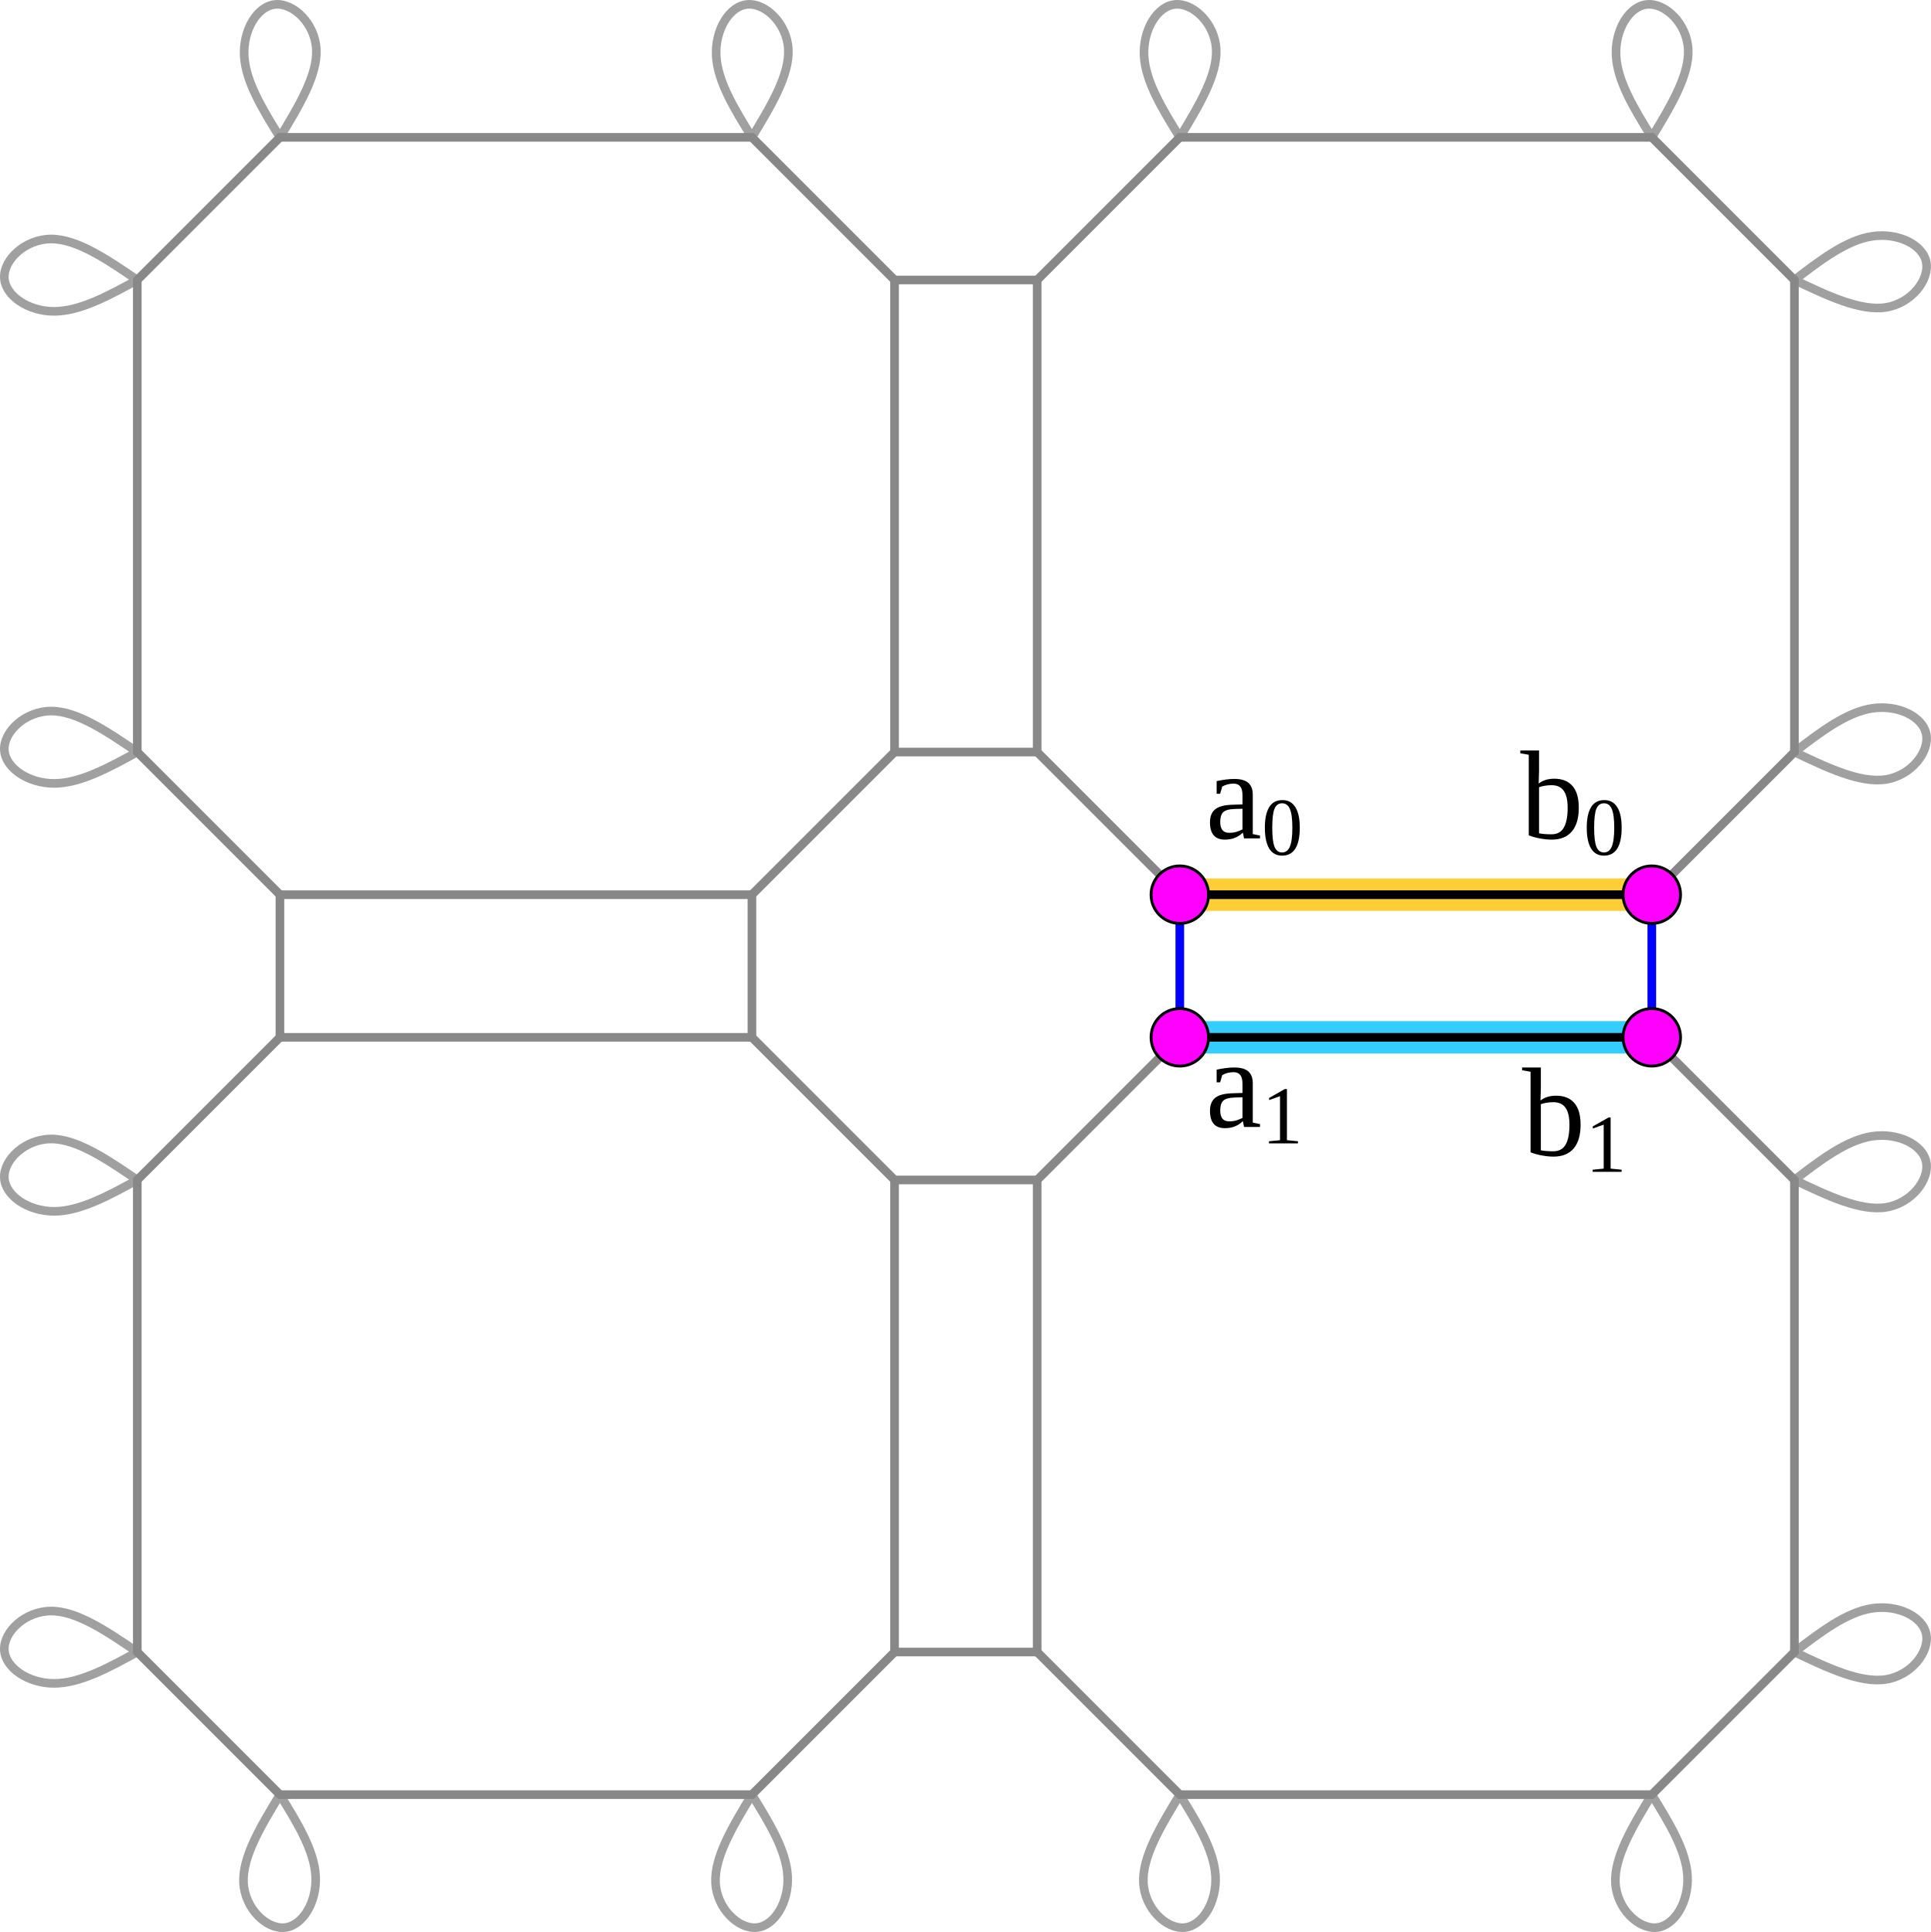
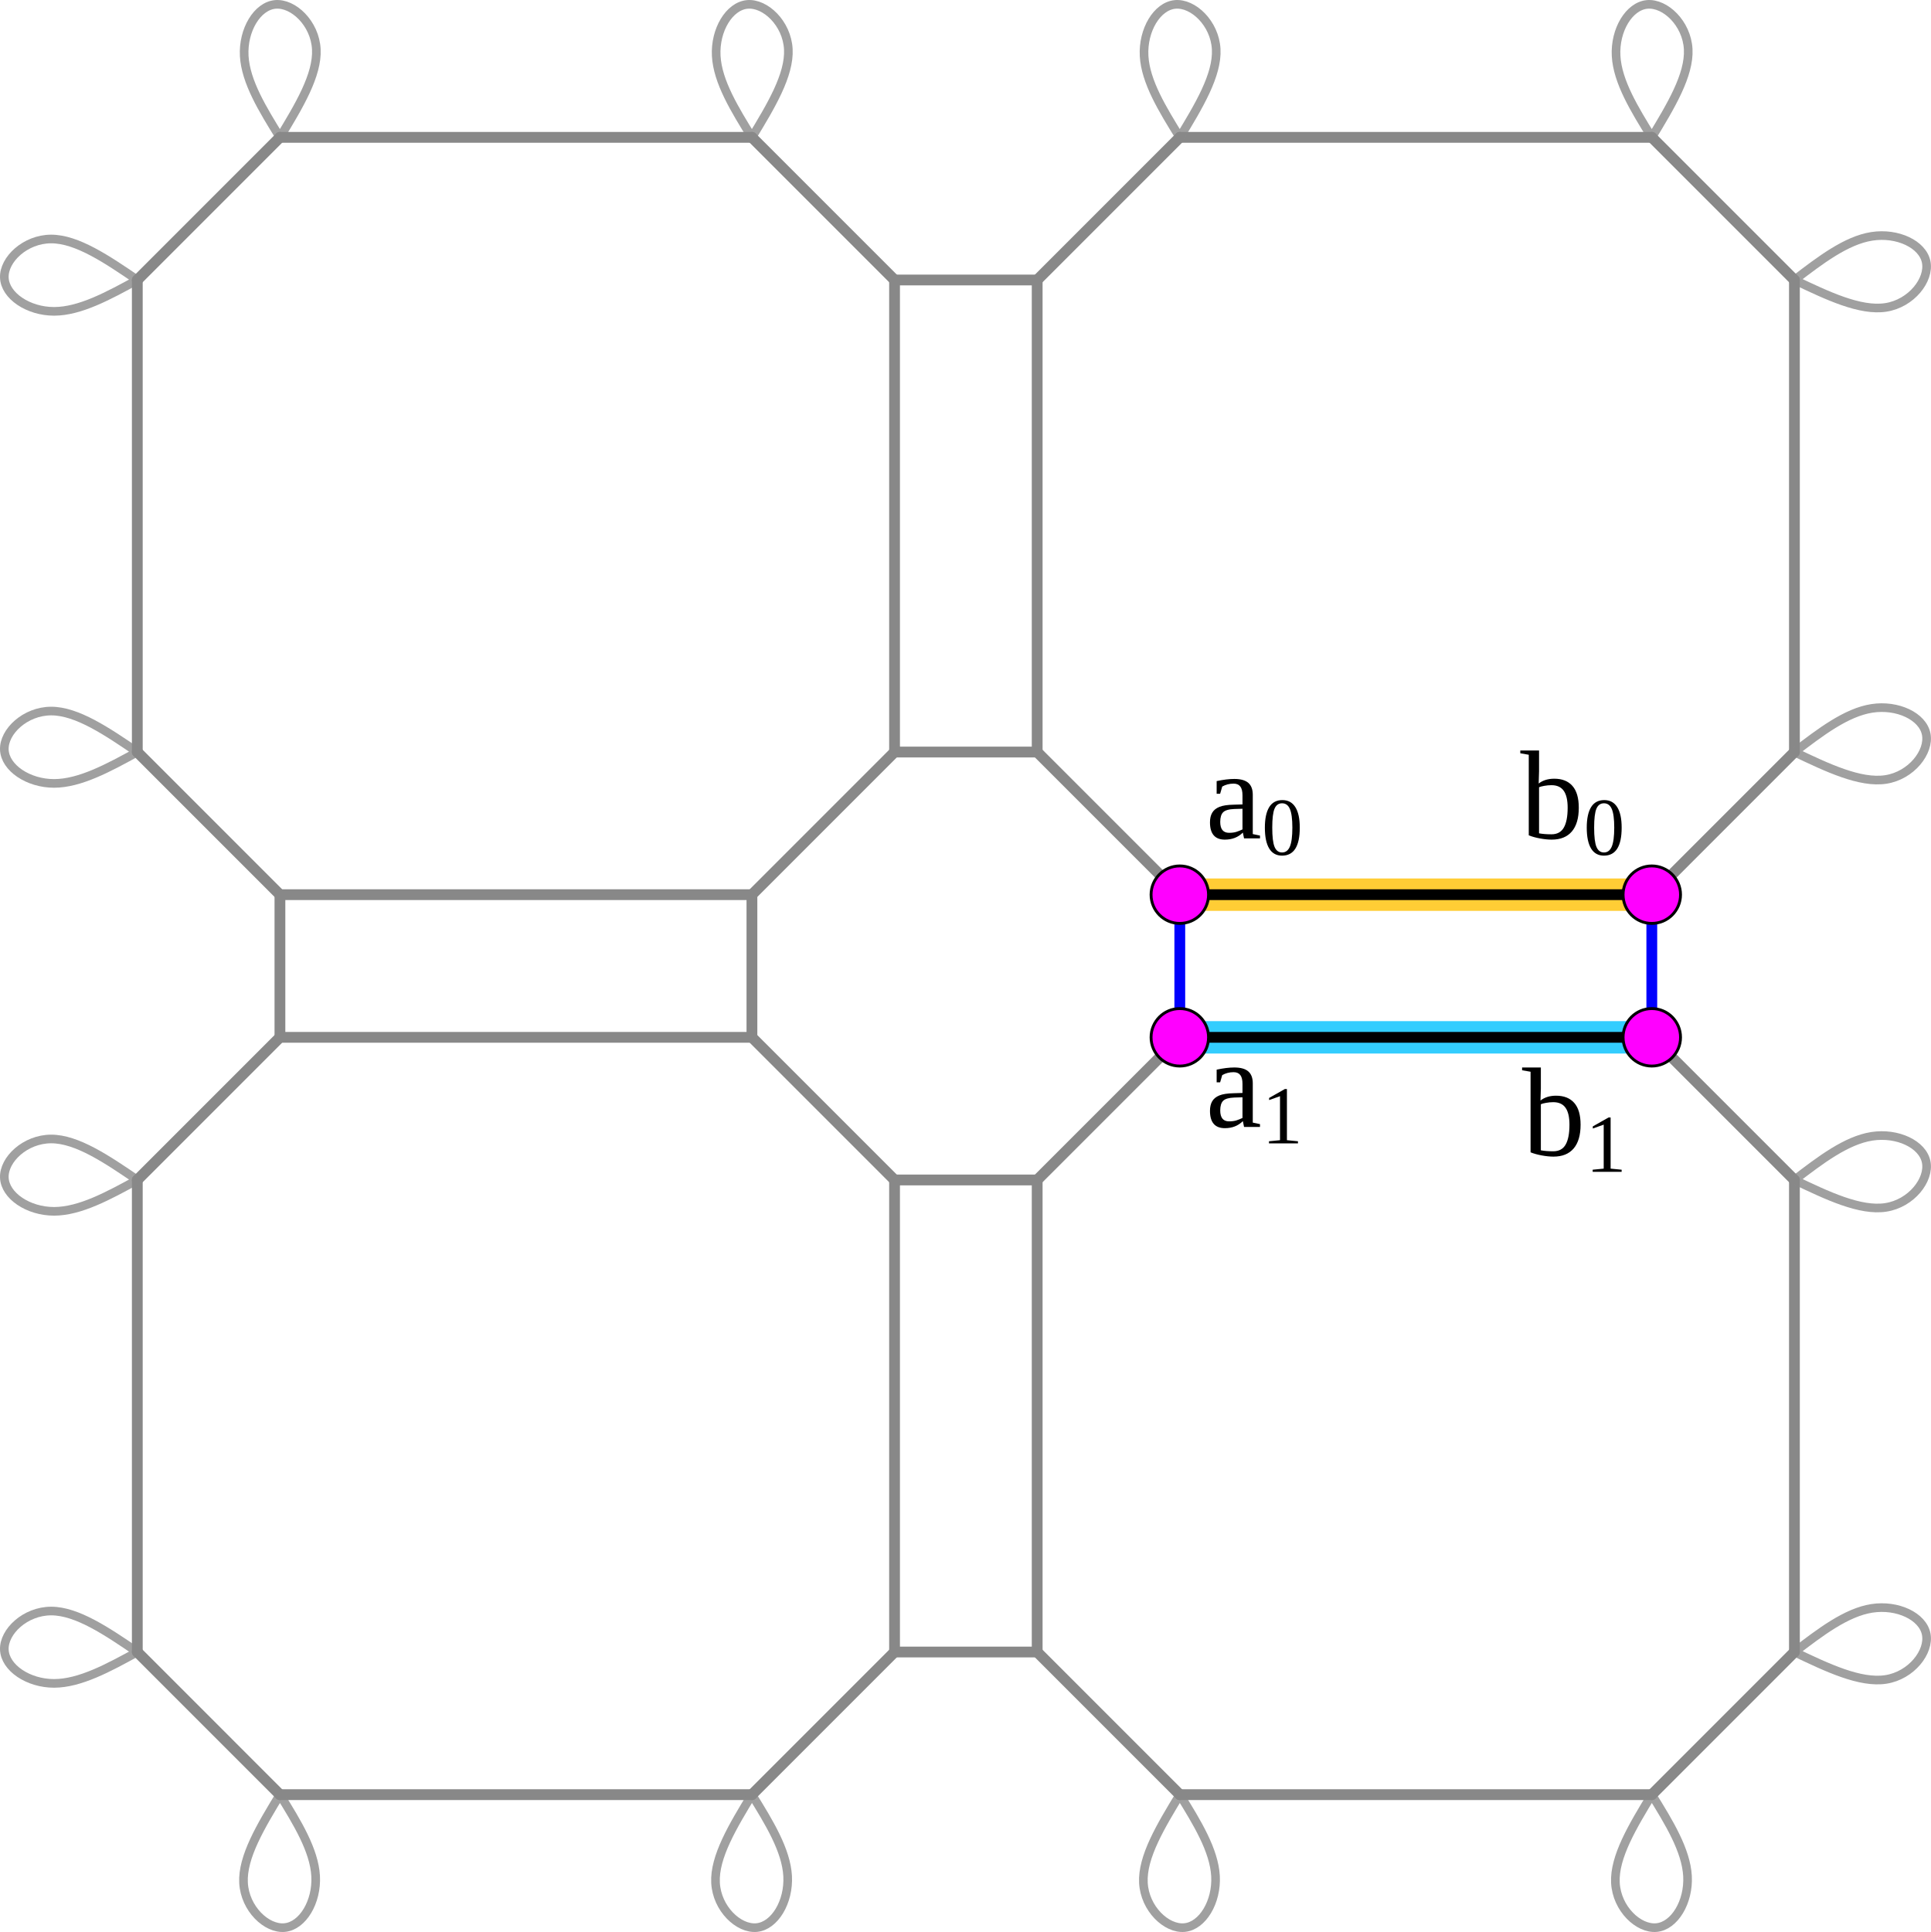
<svg xmlns="http://www.w3.org/2000/svg" width="894.54" height="894.917" version="1.1" id="svg21991">
  <defs id="defs21995">
    </defs>
  <style id="style">
		.arc0 {
			fill:none;
			fill-rule:evenodd;
			stroke:black;
			stroke-width:4;
			stroke-linecap:round;
			stroke-linejoin:round;
			stroke-opacity:1;
		}
		.arc1 {
			fill:none;
			fill-rule:evenodd;
			stroke:red;
			stroke-width:4;
			stroke-linecap:round;
			stroke-linejoin:round;
			stroke-opacity:1;
		}
		.arc2 {
			fill:none;
			fill-rule:evenodd;
			stroke:blue;
			stroke-width:4;
			stroke-linecap:round;
			stroke-linejoin:round;
			stroke-opacity:1;
		}
		.arc3 {
			fill:none;
			fill-rule:evenodd;
			stroke:green;
			stroke-width:4;
			stroke-linecap:round;
			stroke-linejoin:round;
			stroke-opacity:1;
		}
		.topological-dart {
			fill:#000000;
			stroke:#000000;
			stroke-width:0;
			stroke-linecap:round;
			stroke-linejoin:round;
			stroke-dasharray:none;
			paint-order:markers fill stroke;
		}
	</style>
-   <line class="arc1" id="link0_@1_1" x1="63.609" y1="765.227" x2="129.681" y2="831.299" style="stroke:#888888;stroke-opacity:1" />
-   <line class="arc0" id="link0_@0_7" x1="63.609" y1="765.227" x2="63.609" y2="546.567" style="stroke:#888888;stroke-opacity:1" />
-   <line class="arc0" id="link1_@0_2" x1="129.681" y1="831.299" x2="348.341" y2="831.299" style="stroke:#888888;stroke-opacity:1" />
-   <line class="arc1" id="link2_@1_12" x1="348.341" y1="831.299" x2="414.414" y2="765.227" style="stroke:#888888;stroke-opacity:1" />
-   <line class="arc1" id="link3_@1_5" x1="414.414" y1="546.567" x2="348.341" y2="480.495" style="stroke:#888888;stroke-opacity:1" />
-   <line class="arc2" id="link3_@2_8" x1="414.414" y1="546.567" x2="480.486" y2="546.567" style="stroke:#888888;stroke-opacity:1" />
-   <line class="arc0" id="link3_@0_12" x1="414.414" y1="546.567" x2="414.414" y2="765.227" style="stroke:#888888;stroke-opacity:1" />
-   <line class="arc1" id="link4_@1_13" x1="480.486" y1="765.227" x2="546.558" y2="831.299" style="stroke:#888888;stroke-opacity:1" />
-   <line class="arc2" id="link4_@2_12" x1="480.486" y1="765.227" x2="414.414" y2="765.227" style="stroke:#888888;stroke-opacity:1" />
-   <line class="arc0" id="link4_@0_8" x1="480.486" y1="765.227" x2="480.486" y2="546.567" style="stroke:#888888;stroke-opacity:1" />
-   <line class="arc2" id="link5_@2_20" x1="348.341" y1="480.495" x2="348.341" y2="414.423" style="stroke:#888888;stroke-opacity:1" />
-   <line class="arc0" id="link5_@0_6" x1="348.341" y1="480.495" x2="129.681" y2="480.495" style="stroke:#888888;stroke-opacity:1" />
-   <line class="arc1" id="link6_@1_7" x1="129.681" y1="480.495" x2="63.609" y2="546.567" style="stroke:#888888;stroke-opacity:1" />
-   <line class="arc2" id="link6_@2_16" x1="129.681" y1="480.495" x2="129.681" y2="414.423" style="stroke:#888888;stroke-opacity:1" />
-   <line class="arc1" id="link8_@1_9" x1="480.486" y1="546.567" x2="546.558" y2="480.495" style="stroke:#888888;stroke-opacity:1" />
-   <line class="arc2" id="link9_@2_25" x1="546.558" y1="480.495" x2="546.558" y2="414.423" style="stroke:#0000fd;stroke-opacity:1" />
+   <line class="arc1" id="link0_@1_1" x1="63.609" y1="765.227" x2="129.681" y2="831.299" style="stroke:#888888;stroke-opacity:1;stroke-width:5;stroke-dasharray:none" />
+   <line class="arc0" id="link0_@0_7" x1="63.609" y1="765.227" x2="63.609" y2="546.567" style="stroke:#888888;stroke-opacity:1;stroke-width:5;stroke-dasharray:none" />
+   <line class="arc0" id="link1_@0_2" x1="129.681" y1="831.299" x2="348.341" y2="831.299" style="stroke:#888888;stroke-opacity:1;stroke-width:5;stroke-dasharray:none" />
+   <line class="arc1" id="link2_@1_12" x1="348.341" y1="831.299" x2="414.414" y2="765.227" style="stroke:#888888;stroke-opacity:1;stroke-width:5;stroke-dasharray:none" />
+   <line class="arc1" id="link3_@1_5" x1="414.414" y1="546.567" x2="348.341" y2="480.495" style="stroke:#888888;stroke-opacity:1;stroke-width:5;stroke-dasharray:none" />
+   <line class="arc2" id="link3_@2_8" x1="414.414" y1="546.567" x2="480.486" y2="546.567" style="stroke:#888888;stroke-opacity:1;stroke-width:5;stroke-dasharray:none" />
+   <line class="arc0" id="link3_@0_12" x1="414.414" y1="546.567" x2="414.414" y2="765.227" style="stroke:#888888;stroke-opacity:1;stroke-width:5;stroke-dasharray:none" />
+   <line class="arc1" id="link4_@1_13" x1="480.486" y1="765.227" x2="546.558" y2="831.299" style="stroke:#888888;stroke-opacity:1;stroke-width:5;stroke-dasharray:none" />
+   <line class="arc2" id="link4_@2_12" x1="480.486" y1="765.227" x2="414.414" y2="765.227" style="stroke:#888888;stroke-opacity:1;stroke-width:5;stroke-dasharray:none" />
+   <line class="arc0" id="link4_@0_8" x1="480.486" y1="765.227" x2="480.486" y2="546.567" style="stroke:#888888;stroke-opacity:1;stroke-width:5;stroke-dasharray:none" />
+   <line class="arc2" id="link5_@2_20" x1="348.341" y1="480.495" x2="348.341" y2="414.423" style="stroke:#888888;stroke-opacity:1;stroke-width:5;stroke-dasharray:none" />
+   <line class="arc0" id="link5_@0_6" x1="348.341" y1="480.495" x2="129.681" y2="480.495" style="stroke:#888888;stroke-opacity:1;stroke-width:5;stroke-dasharray:none" />
+   <line class="arc1" id="link6_@1_7" x1="129.681" y1="480.495" x2="63.609" y2="546.567" style="stroke:#888888;stroke-opacity:1;stroke-width:5;stroke-dasharray:none" />
+   <line class="arc2" id="link6_@2_16" x1="129.681" y1="480.495" x2="129.681" y2="414.423" style="stroke:#888888;stroke-opacity:1;stroke-width:5;stroke-dasharray:none" />
+   <line class="arc1" id="link8_@1_9" x1="480.486" y1="546.567" x2="546.558" y2="480.495" style="stroke:#888888;stroke-opacity:1;stroke-width:5;stroke-dasharray:none" />
+   <line class="arc2" id="link9_@2_25" x1="546.558" y1="480.495" x2="546.558" y2="414.423" style="stroke:#0000fd;stroke-opacity:1;stroke-width:5;stroke-dasharray:none" />
  <path style="fill:#00c0ff;fill-opacity:0.8;stroke:#00c0fe;stroke-width:15;stroke-linecap:round;stroke-linejoin:round;stroke-opacity:0.8;stop-color:#000000" d="M 546.558,480.495 H 765.218" id="path23571" />
-   <line class="arc0" id="link9_@0_10" x1="546.558" y1="480.495" x2="765.218" y2="480.495" style="stroke:#000002;stroke-opacity:1" />
+   <line class="arc0" id="link9_@0_10" x1="546.558" y1="480.495" x2="765.218" y2="480.495" style="stroke:#000002;stroke-opacity:1;stroke-width:5;stroke-dasharray:none" />
  <circle id="dart9" cx="546.558" cy="480.495" r="13.31" stroke="black" fill="#000000" style="stroke:#000002;stroke-width:1.331;stroke-opacity:1;fill:#ff00ff;fill-opacity:1" />
-   <line class="arc1" id="link10_@1_11" x1="765.218" y1="480.495" x2="831.29" y2="546.567" style="stroke:#888888;stroke-opacity:1" />
-   <line class="arc2" id="link10_@2_26" x1="765.218" y1="480.495" x2="765.218" y2="414.423" style="stroke:#0000fd;stroke-opacity:1" />
+   <line class="arc1" id="link10_@1_11" x1="765.218" y1="480.495" x2="831.29" y2="546.567" style="stroke:#888888;stroke-opacity:1;stroke-width:5;stroke-dasharray:none" />
+   <line class="arc2" id="link10_@2_26" x1="765.218" y1="480.495" x2="765.218" y2="414.423" style="stroke:#0000fd;stroke-opacity:1;stroke-width:5;stroke-dasharray:none" />
  <circle id="dart10" cx="765.218" cy="480.495" r="13.31" stroke="black" fill="#000000" style="stroke:#000002;stroke-width:1.331;stroke-opacity:1;fill:#ff00ff;fill-opacity:1" />
-   <line class="arc0" id="link11_@0_15" x1="831.29" y1="546.567" x2="831.29" y2="765.227" style="stroke:#888888;stroke-opacity:1" />
-   <line class="arc0" id="link13_@0_14" x1="546.558" y1="831.299" x2="765.218" y2="831.299" style="stroke:#888888;stroke-opacity:1" />
-   <line class="arc1" id="link14_@1_15" x1="765.218" y1="831.299" x2="831.29" y2="765.227" style="stroke:#888888;stroke-opacity:1" />
-   <line class="arc1" id="link16_@1_17" x1="129.681" y1="414.423" x2="63.609" y2="348.35" style="stroke:#888888;stroke-opacity:1" />
-   <line class="arc0" id="link16_@0_20" x1="129.681" y1="414.423" x2="348.341" y2="414.423" style="stroke:#888888;stroke-opacity:1" />
-   <line class="arc0" id="link17_@0_18" x1="63.609" y1="348.35" x2="63.609" y2="129.69" style="stroke:#888888;stroke-opacity:1" />
-   <line class="arc1" id="link18_@1_19" x1="63.609" y1="129.69" x2="129.681" y2="63.618" style="stroke:#888888;stroke-opacity:1" />
-   <line class="arc0" id="link19_@0_23" x1="129.681" y1="63.618" x2="348.341" y2="63.618" style="stroke:#888888;stroke-opacity:1" />
-   <line class="arc1" id="link20_@1_21" x1="348.341" y1="414.423" x2="414.414" y2="348.35" style="stroke:#888888;stroke-opacity:1" />
-   <line class="arc2" id="link21_@2_24" x1="414.414" y1="348.35" x2="480.486" y2="348.35" style="stroke:#888888;stroke-opacity:1" />
-   <line class="arc0" id="link21_@0_22" x1="414.414" y1="348.35" x2="414.414" y2="129.69" style="stroke:#888888;stroke-opacity:1" />
-   <line class="arc1" id="link22_@1_23" x1="414.414" y1="129.69" x2="348.341" y2="63.618" style="stroke:#888888;stroke-opacity:1" />
-   <line class="arc2" id="link22_@2_28" x1="414.414" y1="129.69" x2="480.486" y2="129.69" style="stroke:#888888;stroke-opacity:1" />
-   <line class="arc1" id="link24_@1_25" x1="480.486" y1="348.35" x2="546.558" y2="414.423" style="stroke:#888888;stroke-opacity:1" />
-   <line class="arc0" id="link24_@0_28" x1="480.486" y1="348.35" x2="480.486" y2="129.69" style="stroke:#888888;stroke-opacity:1" />
+   <line class="arc0" id="link11_@0_15" x1="831.29" y1="546.567" x2="831.29" y2="765.227" style="stroke:#888888;stroke-opacity:1;stroke-width:5;stroke-dasharray:none" />
+   <line class="arc0" id="link13_@0_14" x1="546.558" y1="831.299" x2="765.218" y2="831.299" style="stroke:#888888;stroke-opacity:1;stroke-width:5;stroke-dasharray:none" />
+   <line class="arc1" id="link14_@1_15" x1="765.218" y1="831.299" x2="831.29" y2="765.227" style="stroke:#888888;stroke-opacity:1;stroke-width:5;stroke-dasharray:none" />
+   <line class="arc1" id="link16_@1_17" x1="129.681" y1="414.423" x2="63.609" y2="348.35" style="stroke:#888888;stroke-opacity:1;stroke-width:5;stroke-dasharray:none" />
+   <line class="arc0" id="link16_@0_20" x1="129.681" y1="414.423" x2="348.341" y2="414.423" style="stroke:#888888;stroke-opacity:1;stroke-width:5;stroke-dasharray:none" />
+   <line class="arc0" id="link17_@0_18" x1="63.609" y1="348.35" x2="63.609" y2="129.69" style="stroke:#888888;stroke-opacity:1;stroke-width:5;stroke-dasharray:none" />
+   <line class="arc1" id="link18_@1_19" x1="63.609" y1="129.69" x2="129.681" y2="63.618" style="stroke:#888888;stroke-opacity:1;stroke-width:5;stroke-dasharray:none" />
+   <line class="arc0" id="link19_@0_23" x1="129.681" y1="63.618" x2="348.341" y2="63.618" style="stroke:#888888;stroke-opacity:1;stroke-width:5;stroke-dasharray:none" />
+   <line class="arc1" id="link20_@1_21" x1="348.341" y1="414.423" x2="414.414" y2="348.35" style="stroke:#888888;stroke-opacity:1;stroke-width:5;stroke-dasharray:none" />
+   <line class="arc2" id="link21_@2_24" x1="414.414" y1="348.35" x2="480.486" y2="348.35" style="stroke:#888888;stroke-opacity:1;stroke-width:5;stroke-dasharray:none" />
+   <line class="arc0" id="link21_@0_22" x1="414.414" y1="348.35" x2="414.414" y2="129.69" style="stroke:#888888;stroke-opacity:1;stroke-width:5;stroke-dasharray:none" />
+   <line class="arc1" id="link22_@1_23" x1="414.414" y1="129.69" x2="348.341" y2="63.618" style="stroke:#888888;stroke-opacity:1;stroke-width:5;stroke-dasharray:none" />
+   <line class="arc2" id="link22_@2_28" x1="414.414" y1="129.69" x2="480.486" y2="129.69" style="stroke:#888888;stroke-opacity:1;stroke-width:5;stroke-dasharray:none" />
+   <line class="arc1" id="link24_@1_25" x1="480.486" y1="348.35" x2="546.558" y2="414.423" style="stroke:#888888;stroke-opacity:1;stroke-width:5;stroke-dasharray:none" />
+   <line class="arc0" id="link24_@0_28" x1="480.486" y1="348.35" x2="480.486" y2="129.69" style="stroke:#888888;stroke-opacity:1;stroke-width:5;stroke-dasharray:none" />
  <path style="fill:#00c0ff;fill-opacity:0.8;stroke:#ffc003;stroke-width:15;stroke-linecap:round;stroke-linejoin:round;stroke-opacity:0.8;stop-color:#000000" d="M 546.558,414.423 H 765.218" id="path23299" />
-   <line class="arc0" id="link25_@0_26" x1="546.558" y1="414.423" x2="765.218" y2="414.423" style="stroke:#000000;stroke-opacity:1" />
+   <line class="arc0" id="link25_@0_26" x1="546.558" y1="414.423" x2="765.218" y2="414.423" style="stroke:#000000;stroke-opacity:1;stroke-width:5;stroke-dasharray:none" />
  <circle id="dart25" cx="546.558" cy="414.423" r="13.31" stroke="black" fill="#000000" style="stroke:#000002;stroke-width:1.331;stroke-opacity:1;fill:#ff00ff;fill-opacity:1" />
-   <line class="arc1" id="link26_@1_27" x1="765.218" y1="414.423" x2="831.29" y2="348.35" style="stroke:#888888;stroke-opacity:1" />
+   <line class="arc1" id="link26_@1_27" x1="765.218" y1="414.423" x2="831.29" y2="348.35" style="stroke:#888888;stroke-opacity:1;stroke-width:5;stroke-dasharray:none" />
  <circle id="dart26" cx="765.218" cy="414.423" r="13.31" stroke="black" fill="#000000" style="stroke:#000002;stroke-width:1.331;stroke-opacity:1;fill:#ff00ff;fill-opacity:1" />
-   <line class="arc0" id="link27_@0_31" x1="831.29" y1="348.35" x2="831.29" y2="129.69" style="stroke:#888888;stroke-opacity:1" />
-   <line class="arc1" id="link28_@1_29" x1="480.486" y1="129.69" x2="546.558" y2="63.618" style="stroke:#888888;stroke-opacity:1" />
-   <line class="arc0" id="link29_@0_30" x1="546.558" y1="63.618" x2="765.218" y2="63.618" style="stroke:#888888;stroke-opacity:1" />
-   <line class="arc1" id="link30_@1_31" x1="765.218" y1="63.618" x2="831.29" y2="129.69" style="stroke:#888888;stroke-opacity:1" />
+   <line class="arc0" id="link27_@0_31" x1="831.29" y1="348.35" x2="831.29" y2="129.69" style="stroke:#888888;stroke-opacity:1;stroke-width:5;stroke-dasharray:none" />
+   <line class="arc1" id="link28_@1_29" x1="480.486" y1="129.69" x2="546.558" y2="63.618" style="stroke:#888888;stroke-opacity:1;stroke-width:5;stroke-dasharray:none" />
+   <line class="arc0" id="link29_@0_30" x1="546.558" y1="63.618" x2="765.218" y2="63.618" style="stroke:#888888;stroke-opacity:1;stroke-width:5;stroke-dasharray:none" />
+   <line class="arc1" id="link30_@1_31" x1="765.218" y1="63.618" x2="831.29" y2="129.69" style="stroke:#888888;stroke-opacity:1;stroke-width:5;stroke-dasharray:none" />
  <path style="fill:none;fill-opacity:1;stroke:#888888;stroke-width:4;stroke-linecap:round;stroke-linejoin:bevel;stroke-dasharray:none;stroke-dashoffset:0;stroke-opacity:0.8;stop-color:#000000" d="m 831.29,348.35 c 15.236,7.268 30.473,14.536 42.329,12.701 11.856,-1.835 20.33,-12.774 18.718,-21.005 -1.612,-8.231 -13.308,-13.753 -25.163,-11.917 -11.855,1.836 -23.87,11.028 -35.884,20.22" id="path11686-7-4-7-9-2-4-5" />
  <path style="fill:none;fill-opacity:1;stroke:#888888;stroke-width:4;stroke-linecap:round;stroke-linejoin:bevel;stroke-dasharray:none;stroke-dashoffset:0;stroke-opacity:0.8;stop-color:#000000" d="m 831.29,546.567 c 15.236,7.268 30.473,14.536 42.329,12.701 11.856,-1.835 20.33,-12.774 18.718,-21.005 -1.612,-8.231 -13.308,-13.753 -25.163,-11.917 -11.855,1.836 -23.87,11.028 -35.884,20.22" id="path11686-7-4-7-9-2-4-0" />
  <path style="fill:none;fill-opacity:1;stroke:#888888;stroke-width:4;stroke-linecap:round;stroke-linejoin:bevel;stroke-dasharray:none;stroke-dashoffset:0;stroke-opacity:0.8;stop-color:#000000" d="m 831.29,129.69 c 15.236,7.268 30.473,14.536 42.329,12.701 11.856,-1.835 20.33,-12.774 18.718,-21.005 -1.612,-8.231 -13.308,-13.753 -25.163,-11.917 -11.855,1.836 -23.87,11.028 -35.884,20.22" id="path11686-7-4-7-9-2-4" />
  <path style="fill:none;fill-opacity:1;stroke:#888888;stroke-width:4;stroke-linecap:round;stroke-linejoin:bevel;stroke-dasharray:none;stroke-dashoffset:0;stroke-opacity:0.8;stop-color:#000000" d="m 765.218,63.618 c 8.751,-14.436 17.502,-28.872 16.858,-40.852 -0.644,-11.98 -10.683,-21.502 -19.034,-20.719 -8.351,0.783 -15.011,11.87 -14.366,23.85 0.645,11.979 8.594,24.851 16.542,37.721" id="path11686-7-4-7-9-2-4-9" />
  <path style="fill:none;fill-opacity:1;stroke:#888888;stroke-width:4;stroke-linecap:round;stroke-linejoin:bevel;stroke-dasharray:none;stroke-dashoffset:0;stroke-opacity:0.8;stop-color:#000000" d="M 348.341,63.618 C 357.092,49.182 365.843,34.745 365.2,22.766 364.556,10.786 354.516,1.264 346.166,2.047 337.815,2.83 331.155,13.917 331.8,25.897 c 0.645,11.979 8.594,24.851 16.542,37.721" id="path11686-7-4-7-9-2-4-9-8" />
  <path style="fill:none;fill-opacity:1;stroke:#888888;stroke-width:4;stroke-linecap:round;stroke-linejoin:bevel;stroke-dasharray:none;stroke-dashoffset:0;stroke-opacity:0.8;stop-color:#000000" d="M 129.681,63.618 C 138.432,49.182 147.183,34.745 146.539,22.766 145.896,10.786 135.856,1.264 127.505,2.047 119.155,2.83 112.494,13.917 113.139,25.897 c 0.645,11.979 8.594,24.851 16.542,37.721" id="path11686-7-4-7-9-2-4-9-3" />
  <path style="fill:none;fill-opacity:1;stroke:#888888;stroke-width:4;stroke-linecap:round;stroke-linejoin:bevel;stroke-dasharray:none;stroke-dashoffset:0;stroke-opacity:0.8;stop-color:#000000" d="M 546.558,63.618 C 555.308,49.182 564.06,34.745 563.416,22.766 562.772,10.786 552.733,1.264 544.382,2.047 536.031,2.83 529.371,13.917 530.016,25.897 c 0.645,11.979 8.594,24.851 16.542,37.721" id="path84405" />
  <path style="fill:none;fill-opacity:1;stroke:#888888;stroke-width:4;stroke-linecap:round;stroke-linejoin:bevel;stroke-dasharray:none;stroke-dashoffset:0;stroke-opacity:0.8;stop-color:#000000" d="m 129.681,831.299 c -8.751,14.436 -17.502,28.872 -16.858,40.852 0.644,11.98 10.683,21.502 19.034,20.719 8.351,-0.783 15.011,-11.87 14.366,-23.85 -0.645,-11.979 -8.594,-24.851 -16.542,-37.721" id="path84453" />
  <path style="fill:none;fill-opacity:1;stroke:#888888;stroke-width:4;stroke-linecap:round;stroke-linejoin:bevel;stroke-dasharray:none;stroke-dashoffset:0;stroke-opacity:0.8;stop-color:#000000" d="m 348.341,831.299 c -8.751,14.436 -17.502,28.872 -16.858,40.852 0.644,11.98 10.683,21.502 19.034,20.719 8.351,-0.783 15.011,-11.87 14.366,-23.85 -0.645,-11.979 -8.594,-24.851 -16.542,-37.721" id="path11686-7-4-7-9-2-4-9-89-4" />
  <path style="fill:none;fill-opacity:1;stroke:#888888;stroke-width:4;stroke-linecap:round;stroke-linejoin:bevel;stroke-dasharray:none;stroke-dashoffset:0;stroke-opacity:0.8;stop-color:#000000" d="m 546.558,831.299 c -8.751,14.436 -17.502,28.872 -16.858,40.852 0.644,11.98 10.683,21.502 19.034,20.719 8.351,-0.783 15.011,-11.87 14.366,-23.85 -0.645,-11.979 -8.594,-24.851 -16.542,-37.721" id="path11686-7-4-7-9-2-4-9-89-3" />
  <path style="fill:none;fill-opacity:1;stroke:#888888;stroke-width:4;stroke-linecap:round;stroke-linejoin:bevel;stroke-dasharray:none;stroke-dashoffset:0;stroke-opacity:0.8;stop-color:#000000" d="m 765.218,831.299 c -8.751,14.436 -17.502,28.872 -16.858,40.852 0.644,11.98 10.683,21.502 19.034,20.719 8.351,-0.783 15.011,-11.87 14.366,-23.85 -0.645,-11.979 -8.594,-24.851 -16.542,-37.721" id="path11686-7-4-7-9-2-4-9-89-6" />
  <path style="fill:none;fill-opacity:1;stroke:#888888;stroke-width:4;stroke-linecap:round;stroke-linejoin:bevel;stroke-dasharray:none;stroke-dashoffset:0;stroke-opacity:0.8;stop-color:#000000" d="m 831.29,765.227 c 15.236,7.268 30.473,14.536 42.329,12.701 11.856,-1.835 20.33,-12.774 18.718,-21.005 -1.612,-8.231 -13.308,-13.753 -25.163,-11.917 -11.855,1.836 -23.87,11.028 -35.884,20.22" id="path84533" />
  <path style="fill:none;fill-opacity:1;stroke:#888888;stroke-width:4;stroke-linecap:round;stroke-linejoin:bevel;stroke-dasharray:none;stroke-dashoffset:0;stroke-opacity:0.8;stop-color:#000000" d="M 63.609,348.35 C 49.654,338.851 35.699,329.352 23.701,329.364 c -11.997,0.012 -22.035,9.536 -21.693,17.916 0.342,8.38 11.063,15.616 23.06,15.603 11.997,-0.013 25.269,-7.272 38.54,-14.532" id="path84607" />
  <path style="fill:none;fill-opacity:1;stroke:#888888;stroke-width:4;stroke-linecap:round;stroke-linejoin:bevel;stroke-dasharray:none;stroke-dashoffset:0;stroke-opacity:0.8;stop-color:#000000" d="M 63.609,546.567 C 49.654,537.068 35.699,527.568 23.701,527.58 c -11.997,0.012 -22.035,9.536 -21.693,17.916 0.342,8.38 11.063,15.616 23.06,15.603 11.997,-0.013 25.269,-7.272 38.54,-14.532" id="path84533-9-4" />
  <path style="fill:none;fill-opacity:1;stroke:#888888;stroke-width:4;stroke-linecap:round;stroke-linejoin:bevel;stroke-dasharray:none;stroke-dashoffset:0;stroke-opacity:0.8;stop-color:#000000" d="M 63.609,765.227 C 49.654,755.728 35.699,746.229 23.701,746.24 c -11.997,0.012 -22.035,9.536 -21.693,17.916 0.342,8.38 11.063,15.616 23.06,15.603 11.997,-0.013 25.269,-7.272 38.54,-14.532" id="path84645" />
  <path style="fill:none;fill-opacity:1;stroke:#888888;stroke-width:4;stroke-linecap:round;stroke-linejoin:bevel;stroke-dasharray:none;stroke-dashoffset:0;stroke-opacity:0.8;stop-color:#000000" d="m 63.609,129.69 c -13.955,-9.499 -27.91,-18.998 -39.907,-18.987 -11.997,0.012 -22.035,9.536 -21.693,17.916 0.342,8.38 11.063,15.616 23.06,15.603 11.997,-0.013 25.269,-7.272 38.54,-14.532" id="path84533-9-9" />
  <text xml:space="preserve" style="font-size:58.667px;font-family:'Liberation Serif';-inkscape-font-specification:'Liberation Serif, Normal';fill:#000000;fill-opacity:1;stroke:none;stroke-width:15;stroke-linecap:round;stroke-linejoin:round;stop-color:#000000" x="558.471" y="388.341" id="text48794">
    <tspan id="tspan48792" x="558.471" y="388.341">a<tspan style="font-size:65%;baseline-shift:sub" id="tspan48808">0</tspan>
    </tspan>
  </text>
  <text xml:space="preserve" style="font-size:58.667px;font-family:'Liberation Serif';-inkscape-font-specification:'Liberation Serif, Normal';fill:#000000;fill-opacity:1;stroke:none;stroke-width:15;stroke-linecap:round;stroke-linejoin:round;stop-color:#000000" x="558.471" y="521.999" id="text48798">
    <tspan id="tspan48796" x="558.471" y="521.999">a<tspan style="font-size:65%;baseline-shift:sub" id="tspan48810">1</tspan>
    </tspan>
  </text>
  <text xml:space="preserve" style="font-size:58.667px;font-family:'Liberation Serif';-inkscape-font-specification:'Liberation Serif, Normal';fill:#000000;fill-opacity:1;stroke:none;stroke-width:15;stroke-linecap:round;stroke-linejoin:round;stop-color:#000000" x="704.295" y="388.341" id="text48802">
    <tspan id="tspan48800" x="704.295" y="388.341">b<tspan style="font-size:65%;baseline-shift:sub" id="tspan48812">0</tspan>
    </tspan>
  </text>
  <g id="g2659" transform="translate(-13.83914,-40.87853)">
    <text xml:space="preserve" style="font-size:58.667px;font-family:'Liberation Serif';-inkscape-font-specification:'Liberation Serif, Normal';fill:#000000;fill-opacity:1;stroke:none;stroke-width:15;stroke-linecap:round;stroke-linejoin:round;stop-color:#000000" x="718.972" y="576.054" id="text48806">
      <tspan id="tspan48804" x="718.972" y="576.054">b<tspan style="font-size:65%;baseline-shift:sub" id="tspan48814">1</tspan>
      </tspan>
    </text>
  </g>
</svg>
